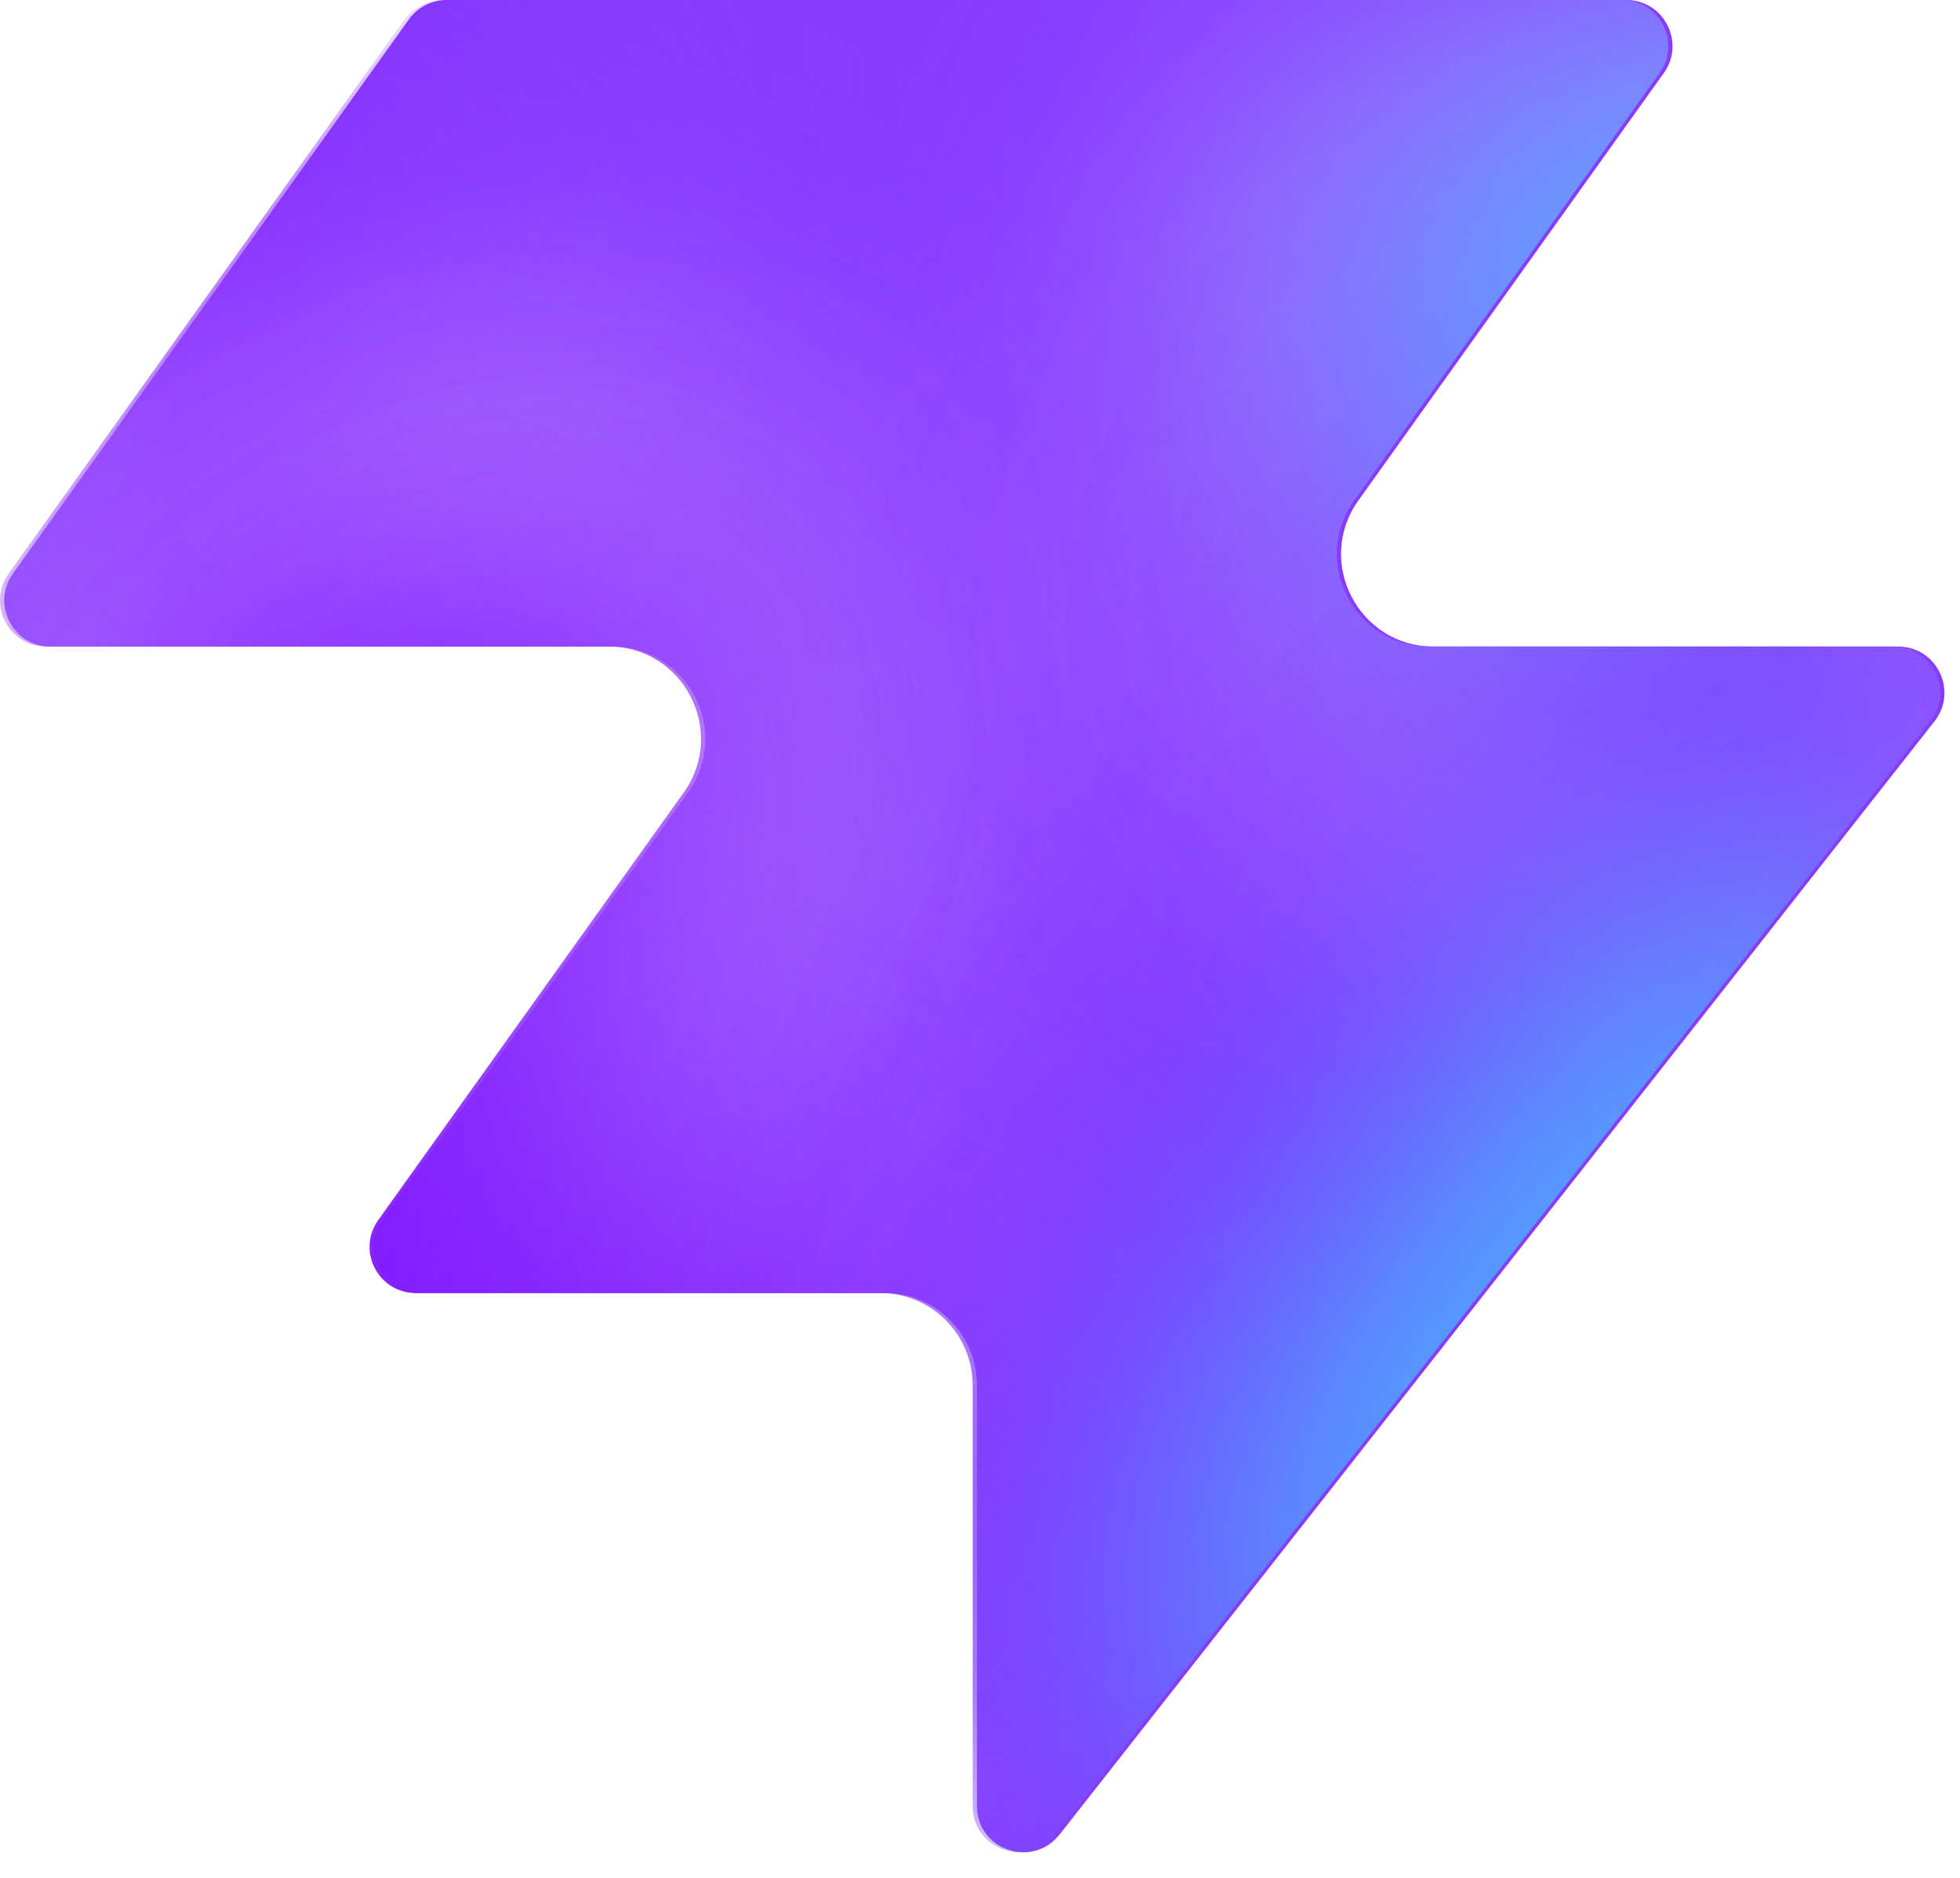
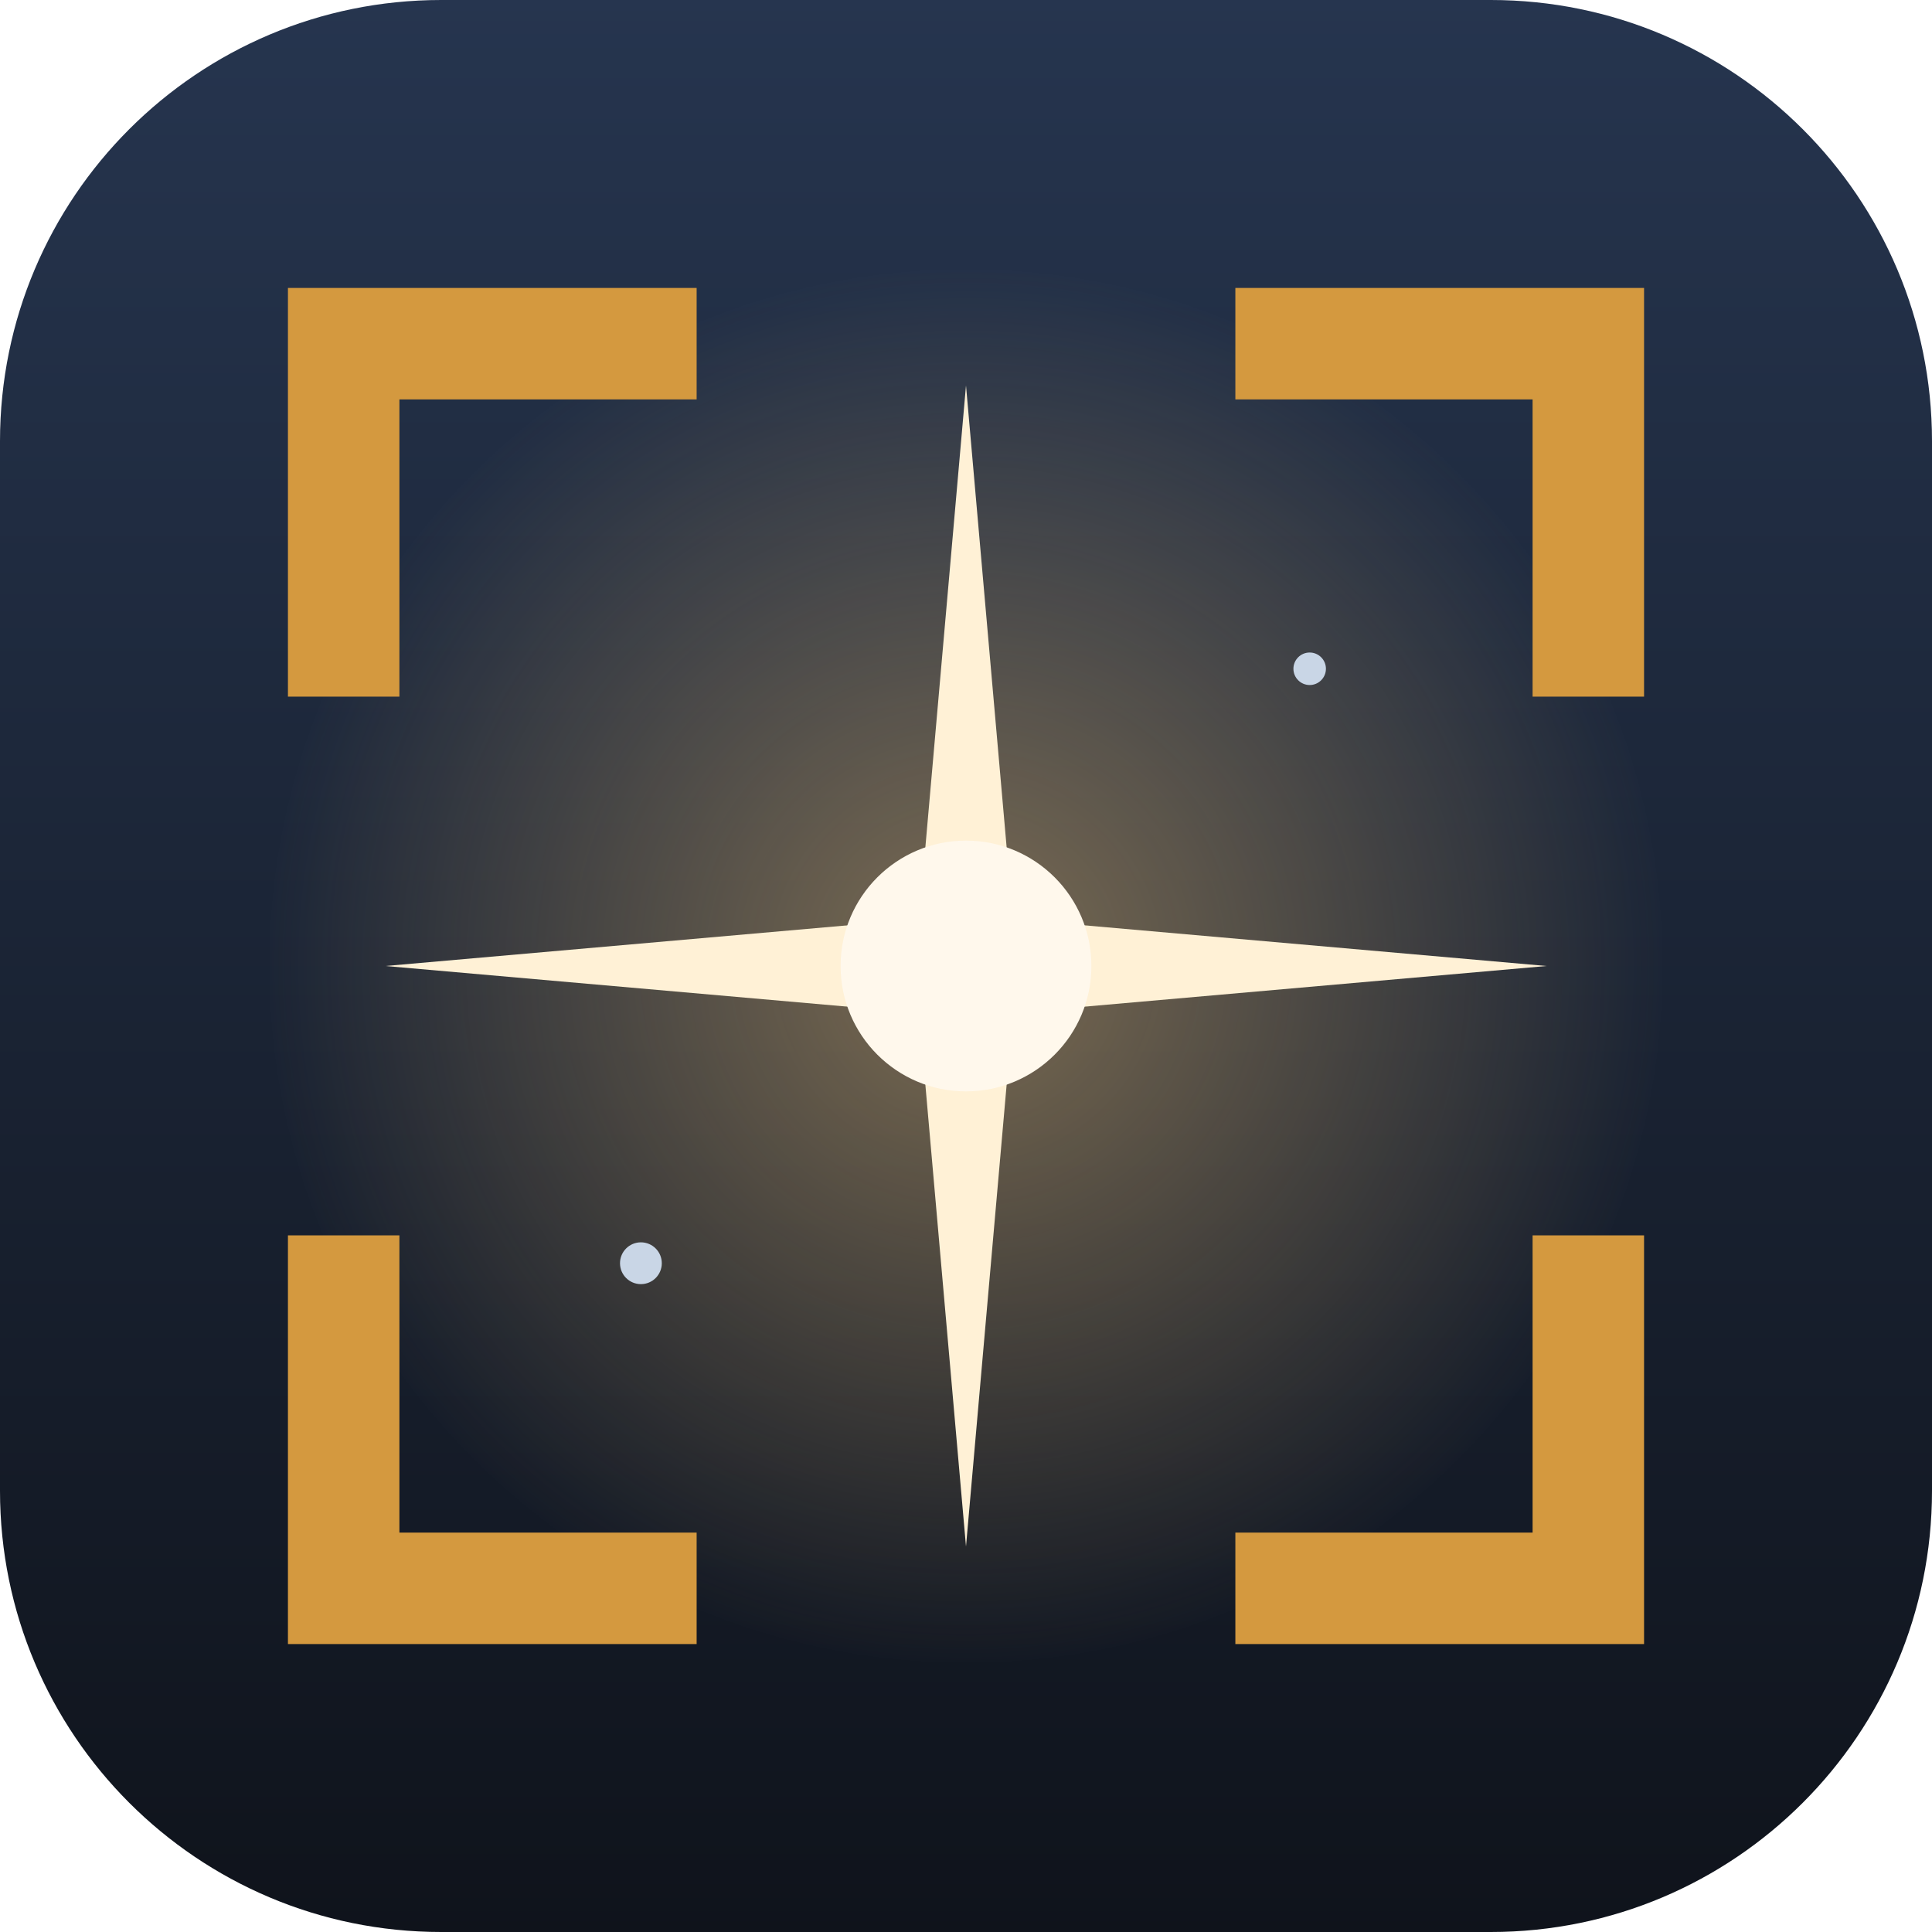
- <svg xmlns="http://www.w3.org/2000/svg" width="48" height="46" fill="none" viewBox="0 0 48 46">
-   <path fill="#863bff" d="M25.946 44.938c-.664.845-2.021.375-2.021-.698V33.937a2.26 2.26 0 0 0-2.262-2.262H10.287c-.92 0-1.456-1.04-.92-1.788l7.48-10.471c1.07-1.497 0-3.578-1.842-3.578H1.237c-.92 0-1.456-1.04-.92-1.788L10.013.474c.214-.297.556-.474.92-.474h28.894c.92 0 1.456 1.04.92 1.788l-7.48 10.471c-1.07 1.498 0 3.579 1.842 3.579h11.377c.943 0 1.473 1.088.89 1.83L25.947 44.94z" style="fill:#863bff;fill:color(display-p3 .525 .23 1);fill-opacity:1" />
-   <mask id="a" width="48" height="46" x="0" y="0" maskUnits="userSpaceOnUse" style="mask-type:alpha">
-     <path fill="#000" d="M25.842 44.938c-.664.844-2.021.375-2.021-.698V33.937a2.26 2.26 0 0 0-2.262-2.262H10.183c-.92 0-1.456-1.04-.92-1.788l7.48-10.471c1.07-1.498 0-3.579-1.842-3.579H1.133c-.92 0-1.456-1.04-.92-1.787L9.91.473c.214-.297.556-.474.92-.474h28.894c.92 0 1.456 1.04.92 1.788l-7.48 10.471c-1.07 1.498 0 3.578 1.842 3.578h11.377c.943 0 1.473 1.088.89 1.832L25.843 44.94z" style="fill:#000;fill-opacity:1" />
-   </mask>
-   <g mask="url(#a)">
-     <g filter="url(#b)">
-       <ellipse cx="5.508" cy="14.704" fill="#ede6ff" rx="5.508" ry="14.704" style="fill:#ede6ff;fill:color(display-p3 .927 .903 1);fill-opacity:1" transform="matrix(.00324 1 1 -.00324 -4.47 31.516)" />
-     </g>
-     <g filter="url(#c)">
-       <ellipse cx="10.399" cy="29.851" fill="#ede6ff" rx="10.399" ry="29.851" style="fill:#ede6ff;fill:color(display-p3 .927 .903 1);fill-opacity:1" transform="matrix(.00324 1 1 -.00324 -39.328 7.883)" />
-     </g>
-     <g filter="url(#d)">
-       <ellipse cx="5.508" cy="30.487" fill="#7e14ff" rx="5.508" ry="30.487" style="fill:#7e14ff;fill:color(display-p3 .492 .077 1);fill-opacity:1" transform="rotate(89.814 -25.913 -14.639)scale(1 -1)" />
-     </g>
-     <g filter="url(#e)">
-       <ellipse cx="5.508" cy="30.599" fill="#7e14ff" rx="5.508" ry="30.599" style="fill:#7e14ff;fill:color(display-p3 .492 .077 1);fill-opacity:1" transform="rotate(89.814 -32.644 -3.334)scale(1 -1)" />
-     </g>
-     <g filter="url(#f)">
-       <ellipse cx="5.508" cy="30.599" fill="#7e14ff" rx="5.508" ry="30.599" style="fill:#7e14ff;fill:color(display-p3 .492 .077 1);fill-opacity:1" transform="matrix(.00324 1 1 -.00324 -34.34 30.47)" />
-     </g>
-     <g filter="url(#g)">
-       <ellipse cx="14.072" cy="22.078" fill="#ede6ff" rx="14.072" ry="22.078" style="fill:#ede6ff;fill:color(display-p3 .927 .903 1);fill-opacity:1" transform="rotate(93.35 24.506 48.493)scale(-1 1)" />
-     </g>
-     <g filter="url(#h)">
-       <ellipse cx="3.47" cy="21.501" fill="#7e14ff" rx="3.47" ry="21.501" style="fill:#7e14ff;fill:color(display-p3 .492 .077 1);fill-opacity:1" transform="rotate(89.009 28.708 47.59)scale(-1 1)" />
-     </g>
-     <g filter="url(#i)">
-       <ellipse cx="3.47" cy="21.501" fill="#7e14ff" rx="3.47" ry="21.501" style="fill:#7e14ff;fill:color(display-p3 .492 .077 1);fill-opacity:1" transform="rotate(89.009 28.708 47.59)scale(-1 1)" />
-     </g>
-     <g filter="url(#j)">
-       <ellipse cx=".387" cy="8.972" fill="#7e14ff" rx="4.407" ry="29.108" style="fill:#7e14ff;fill:color(display-p3 .492 .077 1);fill-opacity:1" transform="rotate(39.51 .387 8.972)" />
-     </g>
-     <g filter="url(#k)">
-       <ellipse cx="47.523" cy="-6.092" fill="#7e14ff" rx="4.407" ry="29.108" style="fill:#7e14ff;fill:color(display-p3 .492 .077 1);fill-opacity:1" transform="rotate(37.892 47.523 -6.092)" />
-     </g>
-     <g filter="url(#l)">
-       <ellipse cx="41.412" cy="6.333" fill="#47bfff" rx="5.971" ry="9.665" style="fill:#47bfff;fill:color(display-p3 .28 .748 1);fill-opacity:1" transform="rotate(37.892 41.412 6.333)" />
-     </g>
-     <g filter="url(#m)">
-       <ellipse cx="-1.879" cy="38.332" fill="#7e14ff" rx="4.407" ry="29.108" style="fill:#7e14ff;fill:color(display-p3 .492 .077 1);fill-opacity:1" transform="rotate(37.892 -1.88 38.332)" />
-     </g>
-     <g filter="url(#n)">
-       <ellipse cx="-1.879" cy="38.332" fill="#7e14ff" rx="4.407" ry="29.108" style="fill:#7e14ff;fill:color(display-p3 .492 .077 1);fill-opacity:1" transform="rotate(37.892 -1.88 38.332)" />
-     </g>
-     <g filter="url(#o)">
-       <ellipse cx="35.651" cy="29.907" fill="#7e14ff" rx="4.407" ry="29.108" style="fill:#7e14ff;fill:color(display-p3 .492 .077 1);fill-opacity:1" transform="rotate(37.892 35.651 29.907)" />
-     </g>
-     <g filter="url(#p)">
-       <ellipse cx="38.418" cy="32.4" fill="#47bfff" rx="5.971" ry="15.297" style="fill:#47bfff;fill:color(display-p3 .28 .748 1);fill-opacity:1" transform="rotate(37.892 38.418 32.4)" />
-     </g>
+ <svg xmlns="http://www.w3.org/2000/svg" viewBox="96 96 832 832">
+   <defs>
+     <linearGradient id="night" x1="0" y1="0" x2="0" y2="1">
+       <stop offset="0" stop-color="#26354f" />
+       <stop offset="1" stop-color="#0f131b" />
+     </linearGradient>
+     <radialGradient id="glow" cx="0.5" cy="0.5" r="0.5">
+       <stop offset="0" stop-color="#f2c477" stop-opacity="0.45" />
+       <stop offset="1" stop-color="#f2c477" stop-opacity="0" />
+     </radialGradient>
+   </defs>
+   <rect x="96" y="96" width="832" height="832" rx="190" fill="url(#night)" />
+   <circle cx="512" cy="512" r="300" fill="url(#glow)" />
+   <g fill="none" stroke="#d4993f" stroke-width="48" stroke-linecap="square">
+     <path d="M244 372 V244 H372" />
+     <path d="M652 244 H780 V372" />
+     <path d="M780 652 V780 H652" />
+     <path d="M372 780 H244 V652" />
  </g>
-   <defs>
-     <filter id="b" width="60.045" height="41.654" x="-19.77" y="16.149" color-interpolation-filters="sRGB" filterUnits="userSpaceOnUse">
-       <feFlood flood-opacity="0" result="BackgroundImageFix" />
-       <feBlend in="SourceGraphic" in2="BackgroundImageFix" result="shape" />
-       <feGaussianBlur result="effect1_foregroundBlur_2002_17158" stdDeviation="7.659" />
-     </filter>
-     <filter id="c" width="90.34" height="51.437" x="-54.613" y="-7.533" color-interpolation-filters="sRGB" filterUnits="userSpaceOnUse">
-       <feFlood flood-opacity="0" result="BackgroundImageFix" />
-       <feBlend in="SourceGraphic" in2="BackgroundImageFix" result="shape" />
-       <feGaussianBlur result="effect1_foregroundBlur_2002_17158" stdDeviation="7.659" />
-     </filter>
-     <filter id="d" width="79.355" height="29.4" x="-49.64" y="2.03" color-interpolation-filters="sRGB" filterUnits="userSpaceOnUse">
-       <feFlood flood-opacity="0" result="BackgroundImageFix" />
-       <feBlend in="SourceGraphic" in2="BackgroundImageFix" result="shape" />
-       <feGaussianBlur result="effect1_foregroundBlur_2002_17158" stdDeviation="4.596" />
-     </filter>
-     <filter id="e" width="79.579" height="29.4" x="-45.045" y="20.029" color-interpolation-filters="sRGB" filterUnits="userSpaceOnUse">
-       <feFlood flood-opacity="0" result="BackgroundImageFix" />
-       <feBlend in="SourceGraphic" in2="BackgroundImageFix" result="shape" />
-       <feGaussianBlur result="effect1_foregroundBlur_2002_17158" stdDeviation="4.596" />
-     </filter>
-     <filter id="f" width="79.579" height="29.4" x="-43.513" y="21.178" color-interpolation-filters="sRGB" filterUnits="userSpaceOnUse">
-       <feFlood flood-opacity="0" result="BackgroundImageFix" />
-       <feBlend in="SourceGraphic" in2="BackgroundImageFix" result="shape" />
-       <feGaussianBlur result="effect1_foregroundBlur_2002_17158" stdDeviation="4.596" />
-     </filter>
-     <filter id="g" width="74.749" height="58.852" x="15.756" y="-17.901" color-interpolation-filters="sRGB" filterUnits="userSpaceOnUse">
-       <feFlood flood-opacity="0" result="BackgroundImageFix" />
-       <feBlend in="SourceGraphic" in2="BackgroundImageFix" result="shape" />
-       <feGaussianBlur result="effect1_foregroundBlur_2002_17158" stdDeviation="7.659" />
-     </filter>
-     <filter id="h" width="61.377" height="25.362" x="23.548" y="2.284" color-interpolation-filters="sRGB" filterUnits="userSpaceOnUse">
-       <feFlood flood-opacity="0" result="BackgroundImageFix" />
-       <feBlend in="SourceGraphic" in2="BackgroundImageFix" result="shape" />
-       <feGaussianBlur result="effect1_foregroundBlur_2002_17158" stdDeviation="4.596" />
-     </filter>
-     <filter id="i" width="61.377" height="25.362" x="23.548" y="2.284" color-interpolation-filters="sRGB" filterUnits="userSpaceOnUse">
-       <feFlood flood-opacity="0" result="BackgroundImageFix" />
-       <feBlend in="SourceGraphic" in2="BackgroundImageFix" result="shape" />
-       <feGaussianBlur result="effect1_foregroundBlur_2002_17158" stdDeviation="4.596" />
-     </filter>
-     <filter id="j" width="56.045" height="63.649" x="-27.636" y="-22.853" color-interpolation-filters="sRGB" filterUnits="userSpaceOnUse">
-       <feFlood flood-opacity="0" result="BackgroundImageFix" />
-       <feBlend in="SourceGraphic" in2="BackgroundImageFix" result="shape" />
-       <feGaussianBlur result="effect1_foregroundBlur_2002_17158" stdDeviation="4.596" />
-     </filter>
-     <filter id="k" width="54.814" height="64.646" x="20.116" y="-38.415" color-interpolation-filters="sRGB" filterUnits="userSpaceOnUse">
-       <feFlood flood-opacity="0" result="BackgroundImageFix" />
-       <feBlend in="SourceGraphic" in2="BackgroundImageFix" result="shape" />
-       <feGaussianBlur result="effect1_foregroundBlur_2002_17158" stdDeviation="4.596" />
-     </filter>
-     <filter id="l" width="33.541" height="35.313" x="24.641" y="-11.323" color-interpolation-filters="sRGB" filterUnits="userSpaceOnUse">
-       <feFlood flood-opacity="0" result="BackgroundImageFix" />
-       <feBlend in="SourceGraphic" in2="BackgroundImageFix" result="shape" />
-       <feGaussianBlur result="effect1_foregroundBlur_2002_17158" stdDeviation="4.596" />
-     </filter>
-     <filter id="m" width="54.814" height="64.646" x="-29.286" y="6.009" color-interpolation-filters="sRGB" filterUnits="userSpaceOnUse">
-       <feFlood flood-opacity="0" result="BackgroundImageFix" />
-       <feBlend in="SourceGraphic" in2="BackgroundImageFix" result="shape" />
-       <feGaussianBlur result="effect1_foregroundBlur_2002_17158" stdDeviation="4.596" />
-     </filter>
-     <filter id="n" width="54.814" height="64.646" x="-29.286" y="6.009" color-interpolation-filters="sRGB" filterUnits="userSpaceOnUse">
-       <feFlood flood-opacity="0" result="BackgroundImageFix" />
-       <feBlend in="SourceGraphic" in2="BackgroundImageFix" result="shape" />
-       <feGaussianBlur result="effect1_foregroundBlur_2002_17158" stdDeviation="4.596" />
-     </filter>
-     <filter id="o" width="54.814" height="64.646" x="8.244" y="-2.416" color-interpolation-filters="sRGB" filterUnits="userSpaceOnUse">
-       <feFlood flood-opacity="0" result="BackgroundImageFix" />
-       <feBlend in="SourceGraphic" in2="BackgroundImageFix" result="shape" />
-       <feGaussianBlur result="effect1_foregroundBlur_2002_17158" stdDeviation="4.596" />
-     </filter>
-     <filter id="p" width="39.409" height="43.623" x="18.713" y="10.588" color-interpolation-filters="sRGB" filterUnits="userSpaceOnUse">
-       <feFlood flood-opacity="0" result="BackgroundImageFix" />
-       <feBlend in="SourceGraphic" in2="BackgroundImageFix" result="shape" />
-       <feGaussianBlur result="effect1_foregroundBlur_2002_17158" stdDeviation="4.596" />
-     </filter>
-   </defs>
+   <path d="M512 262 L534 512 L512 762 L490 512 Z" fill="#fff1d6" />
+   <path d="M262 512 L512 534 L762 512 L512 490 Z" fill="#fff1d6" />
+   <circle cx="512" cy="512" r="54" fill="#fff8ec" />
+   <circle cx="372" cy="640" r="9" fill="#c9d6e6" />
+   <circle cx="660" cy="384" r="7" fill="#c9d6e6" />
</svg>
